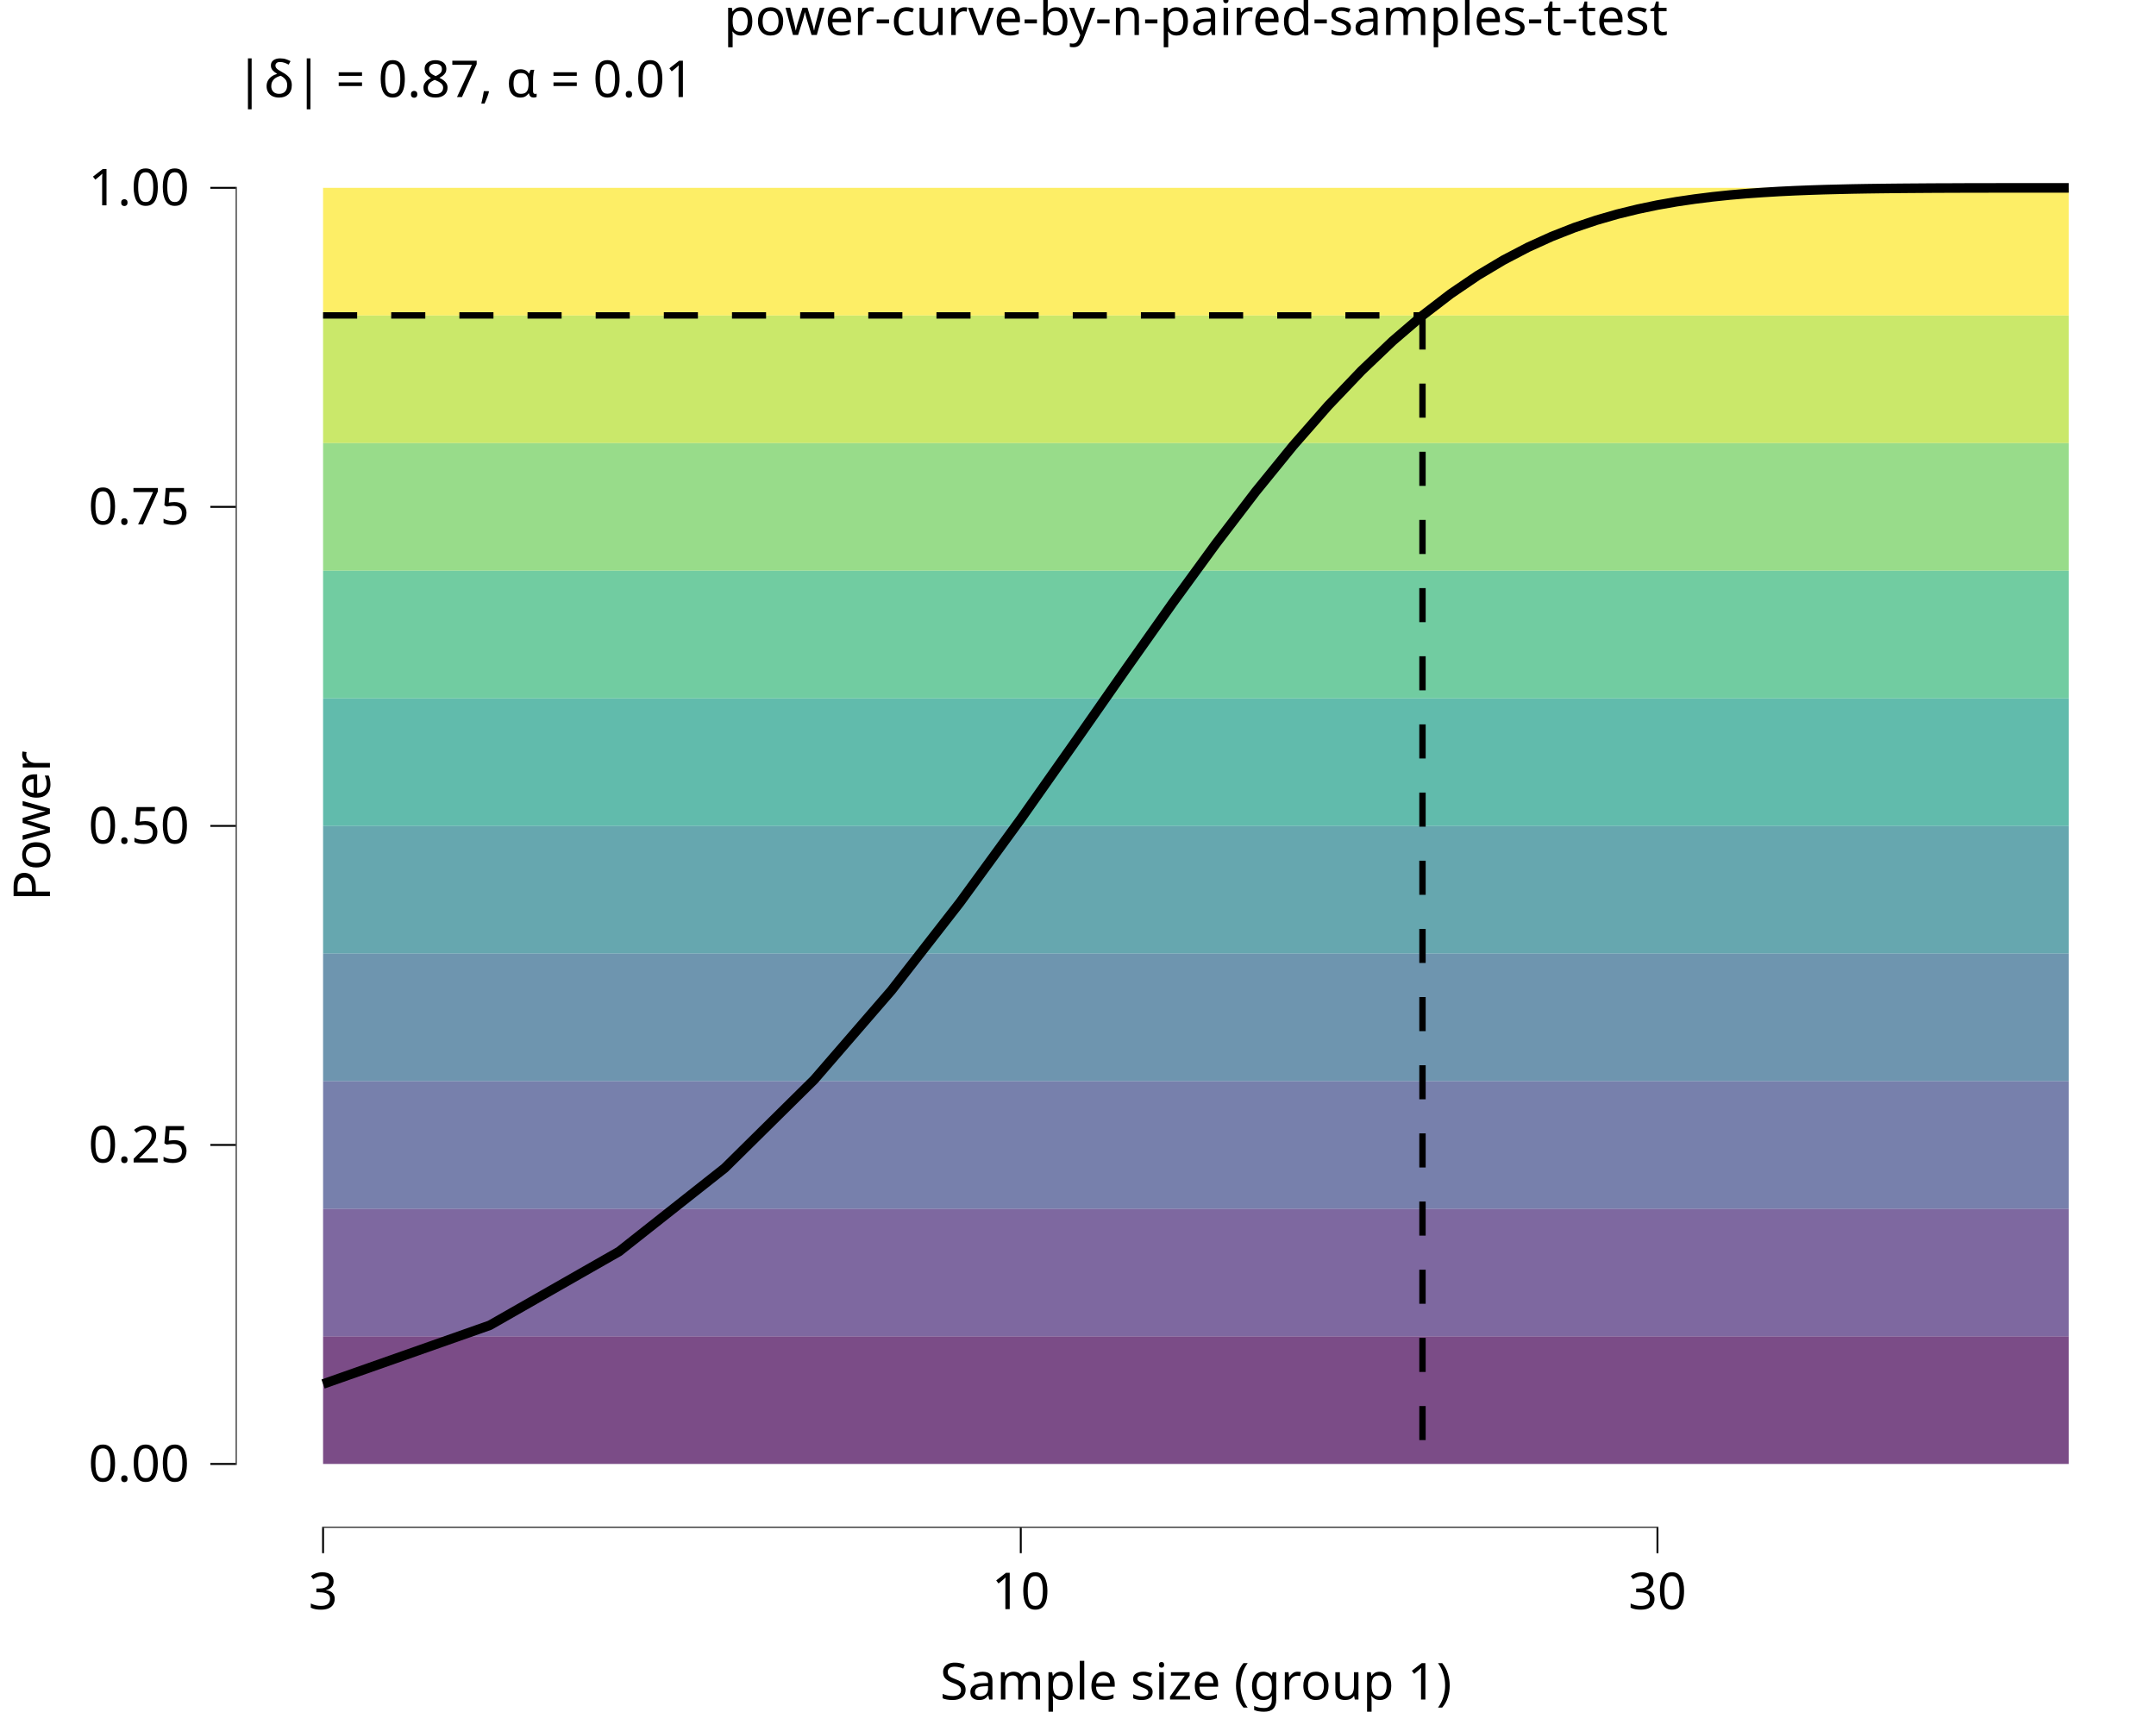
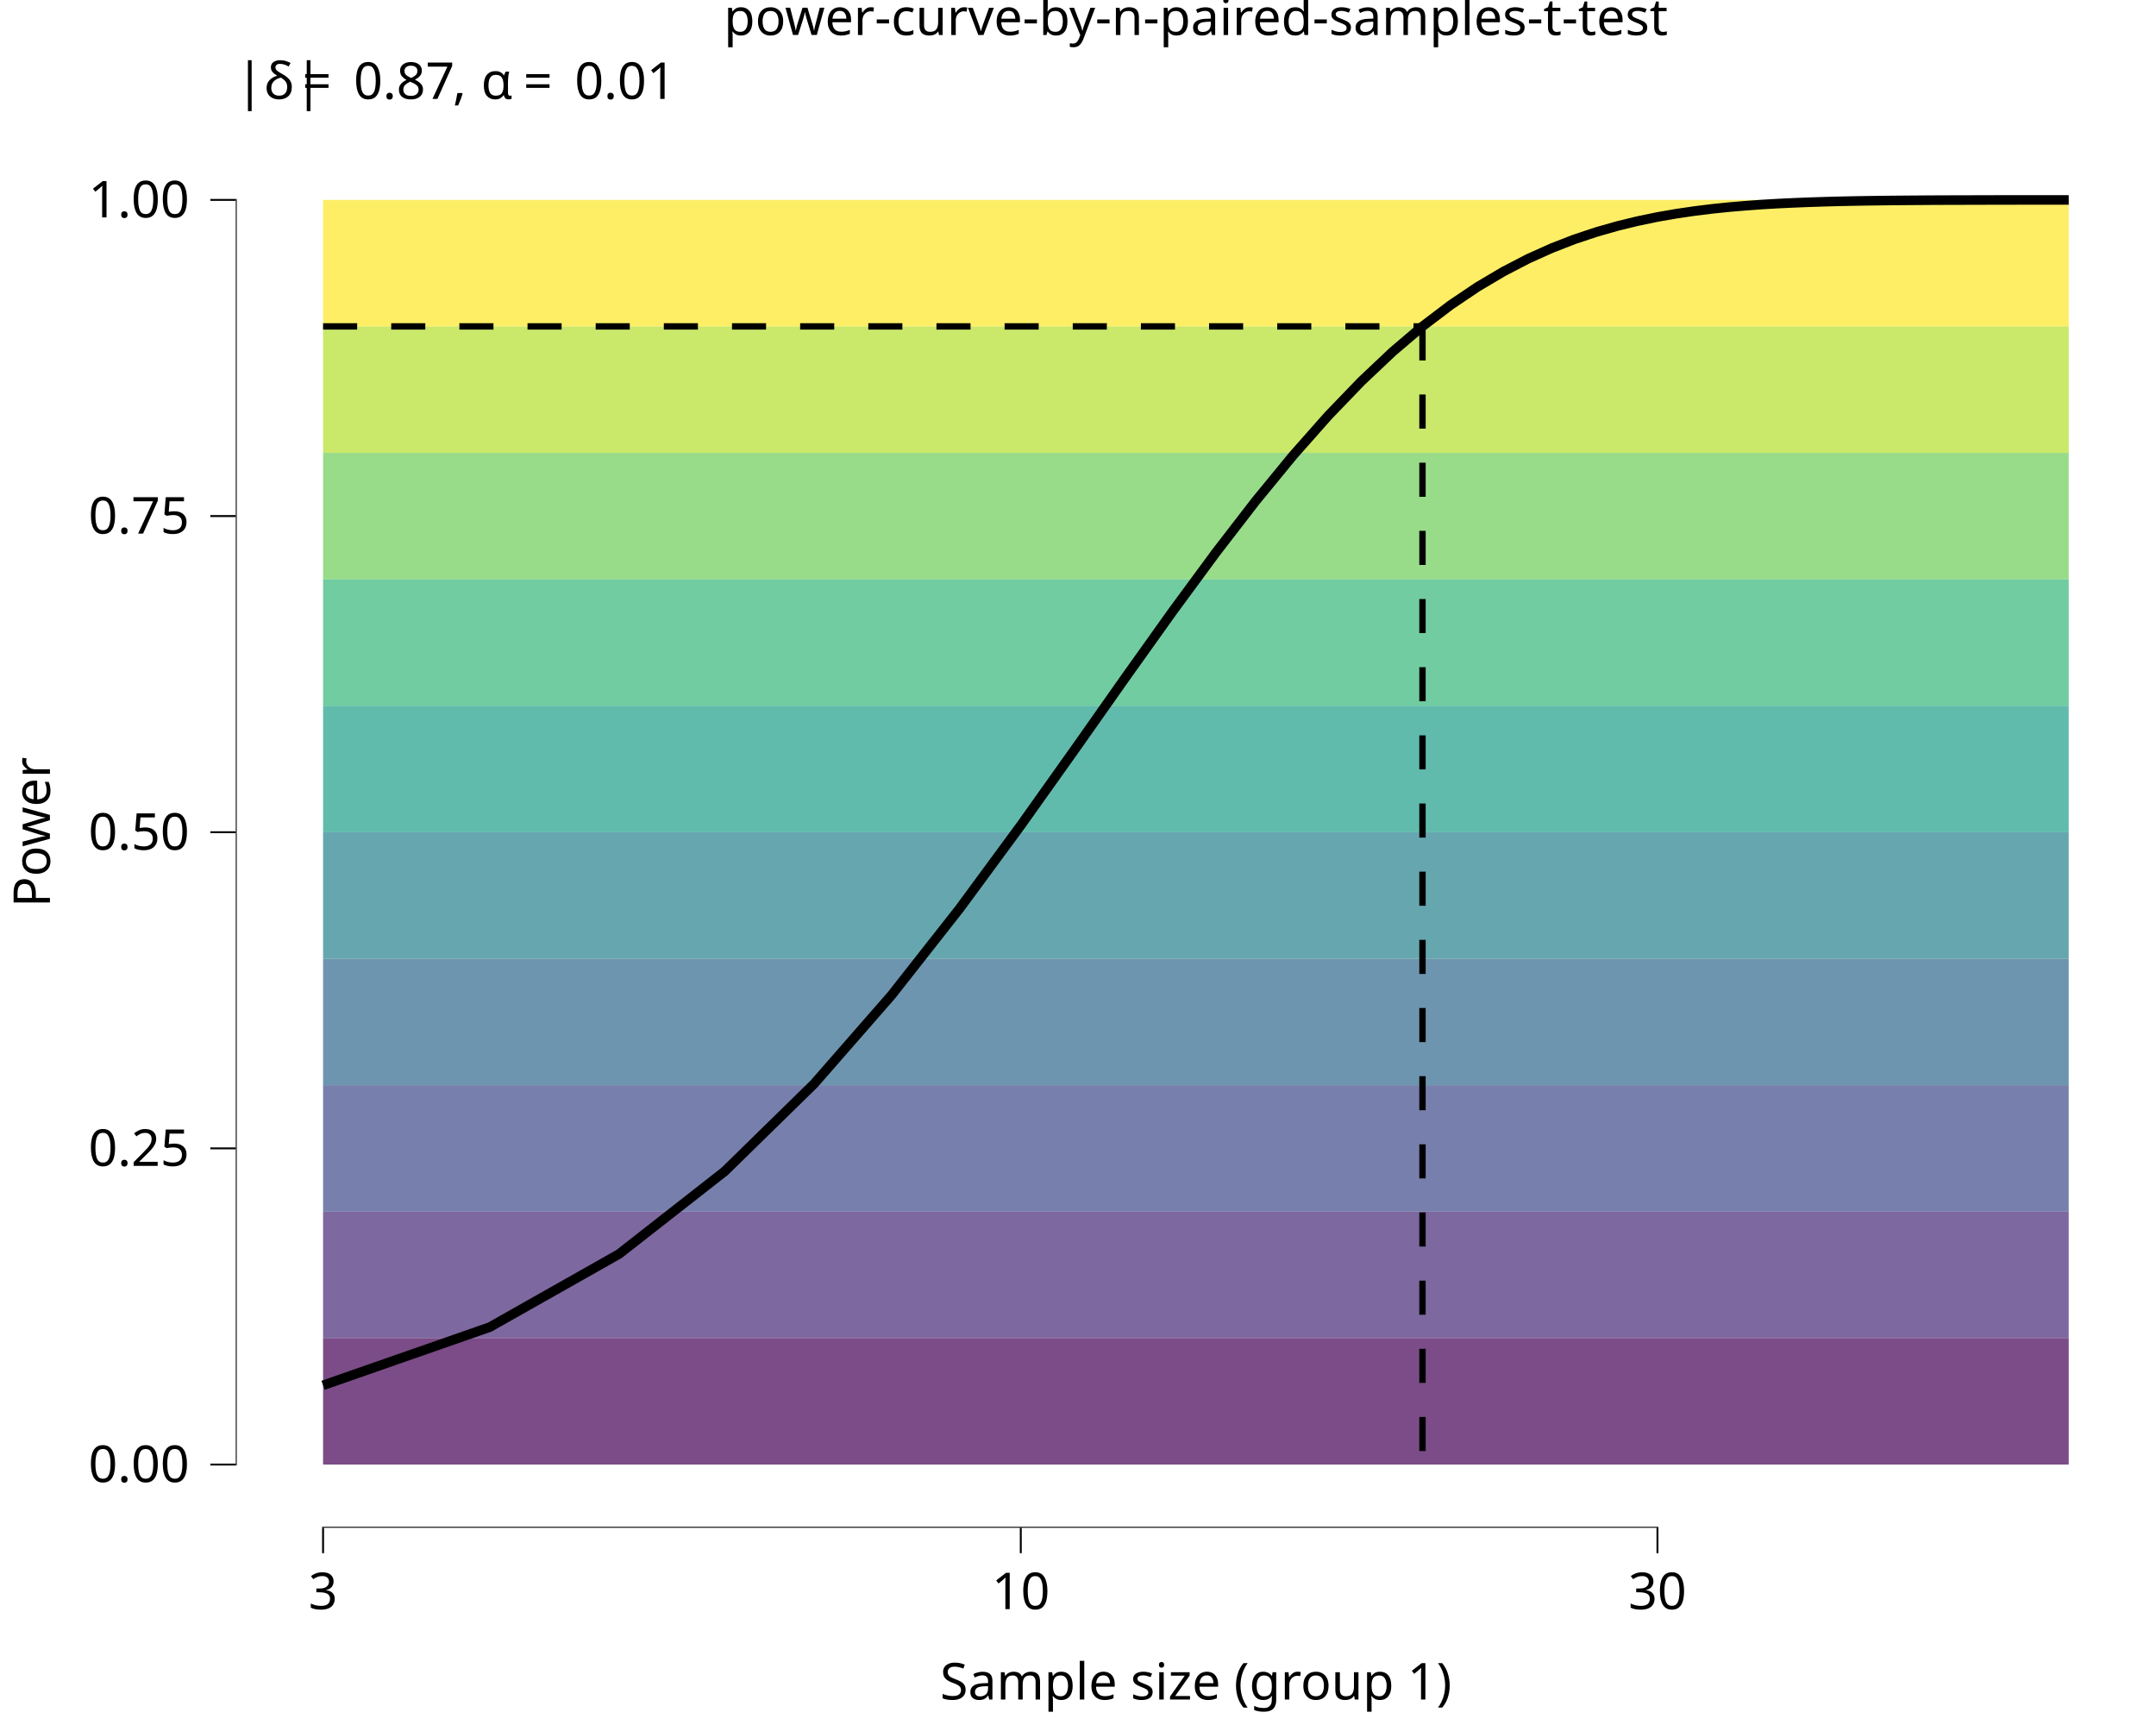
<svg xmlns="http://www.w3.org/2000/svg" class="svglite" data-engine-version="2.0" width="720.00pt" height="576.00pt" viewBox="0 0 720.00 576.00">
  <defs>
    <style type="text/css">
    .svglite line, .svglite polyline, .svglite polygon, .svglite path, .svglite rect, .svglite circle {
      fill: none;
      stroke: #000000;
      stroke-linecap: round;
      stroke-linejoin: round;
      stroke-miterlimit: 10.00;
    }
  </style>
  </defs>
  <rect width="100%" height="100%" style="stroke: none; fill: #FFFFFF;" />
  <defs>
    <clipPath id="cpMC4wMHw3MjAuMDB8MC4wMHw1NzYuMDA=">
      <rect x="0.00" y="0.00" width="720.00" height="576.00" />
    </clipPath>
  </defs>
  <g clip-path="url(#cpMC4wMHw3MjAuMDB8MC4wMHw1NzYuMDA=)">
    <rect x="0.00" y="0.00" width="720.00" height="576.00" style="stroke-width: 10.67; stroke: none;" />
  </g>
  <defs>
-     <clipPath id="cpNzguNzR8NzIwLjAwfDQxLjQyfDUxMC4xNA==">
-       <rect x="78.74" y="41.42" width="641.26" height="468.72" />
+     <clipPath id="cpNzguNzR8NzIwLjAwfDQ1LjY0fDUxMC4xNA==">
+       <rect x="78.74" y="45.64" width="641.26" height="464.50" />
    </clipPath>
  </defs>
-   <g clip-path="url(#cpNzguNzR8NzIwLjAwfDQxLjQyfDUxMC4xNA==)">
-     <rect x="78.74" y="41.42" width="641.26" height="468.72" style="stroke-width: 10.67; stroke: none;" />
-     <rect x="107.89" y="446.22" width="582.96" height="42.61" style="stroke-width: 1.07; stroke: none; stroke-linecap: butt; stroke-linejoin: miter; fill: #440154; fill-opacity: 0.70;" />
-     <rect x="107.89" y="403.61" width="582.96" height="42.61" style="stroke-width: 1.07; stroke: none; stroke-linecap: butt; stroke-linejoin: miter; fill: #482878; fill-opacity: 0.70;" />
-     <rect x="107.89" y="361.00" width="582.96" height="42.61" style="stroke-width: 1.07; stroke: none; stroke-linecap: butt; stroke-linejoin: miter; fill: #3E4A89; fill-opacity: 0.70;" />
-     <rect x="107.89" y="318.39" width="582.96" height="42.61" style="stroke-width: 1.07; stroke: none; stroke-linecap: butt; stroke-linejoin: miter; fill: #31688E; fill-opacity: 0.70;" />
-     <rect x="107.89" y="275.78" width="582.96" height="42.61" style="stroke-width: 1.07; stroke: none; stroke-linecap: butt; stroke-linejoin: miter; fill: #26828E; fill-opacity: 0.70;" />
-     <rect x="107.89" y="233.17" width="582.96" height="42.61" style="stroke-width: 1.07; stroke: none; stroke-linecap: butt; stroke-linejoin: miter; fill: #1F9E89; fill-opacity: 0.70;" />
-     <rect x="107.89" y="190.56" width="582.96" height="42.61" style="stroke-width: 1.07; stroke: none; stroke-linecap: butt; stroke-linejoin: miter; fill: #35B779; fill-opacity: 0.70;" />
-     <rect x="107.89" y="147.94" width="582.96" height="42.61" style="stroke-width: 1.07; stroke: none; stroke-linecap: butt; stroke-linejoin: miter; fill: #6DCD59; fill-opacity: 0.70;" />
-     <rect x="107.89" y="105.33" width="582.96" height="42.61" style="stroke-width: 1.07; stroke: none; stroke-linecap: butt; stroke-linejoin: miter; fill: #B4DE2C; fill-opacity: 0.70;" />
-     <rect x="107.89" y="62.72" width="582.96" height="42.61" style="stroke-width: 1.07; stroke: none; stroke-linecap: butt; stroke-linejoin: miter; fill: #FDE725; fill-opacity: 0.70;" />
-     <polyline points="107.89,462.14 163.56,442.53 206.75,417.89 242.03,390.03 271.87,360.55 297.71,330.70 320.50,301.45 340.89,273.49 359.34,247.30 376.18,223.18 391.67,201.27 406.01,181.61 419.36,164.15 431.85,148.80 443.59,135.41 454.65,123.82 465.11,113.85 475.04,105.34 484.48,98.10 493.48,91.99 502.09,86.85 510.32,82.55 518.22,78.97 525.81,75.99 533.12,73.53 540.16,71.50 546.95,69.84 553.51,68.47 559.85,67.36 566.00,66.46 571.95,65.72 577.73,65.12 583.34,64.64 588.79,64.26 594.10,63.94 599.26,63.69 604.28,63.49 609.18,63.33 613.96,63.21 618.63,63.10 623.18,63.02 627.63,62.96 631.98,62.91 636.23,62.87 640.39,62.84 644.47,62.81 648.46,62.79 652.37,62.78 656.20,62.76 659.96,62.76 663.64,62.75 667.26,62.74 670.81,62.74 674.30,62.73 677.73,62.73 681.09,62.73 684.40,62.73 687.65,62.73 690.85,62.73 " style="stroke-width: 3.20; stroke-linecap: butt;" />
-     <line x1="475.04" y1="105.33" x2="475.04" y2="488.83" style="stroke-width: 2.13; stroke-dasharray: 11.38,11.38; stroke-linecap: butt;" />
-     <line x1="107.89" y1="105.33" x2="475.04" y2="105.33" style="stroke-width: 2.13; stroke-dasharray: 11.38,11.38; stroke-linecap: butt;" />
+   <g clip-path="url(#cpNzguNzR8NzIwLjAwfDQ1LjY0fDUxMC4xNA==)">
+     <rect x="78.74" y="45.64" width="641.26" height="464.50" style="stroke-width: 10.67; stroke: none;" />
+     <rect x="107.89" y="446.80" width="582.96" height="42.23" style="stroke-width: 1.07; stroke: none; stroke-linecap: butt; stroke-linejoin: miter; fill: #440154; fill-opacity: 0.70;" />
+     <rect x="107.89" y="404.57" width="582.96" height="42.23" style="stroke-width: 1.07; stroke: none; stroke-linecap: butt; stroke-linejoin: miter; fill: #482878; fill-opacity: 0.70;" />
+     <rect x="107.89" y="362.34" width="582.96" height="42.23" style="stroke-width: 1.07; stroke: none; stroke-linecap: butt; stroke-linejoin: miter; fill: #3E4A89; fill-opacity: 0.70;" />
+     <rect x="107.89" y="320.12" width="582.96" height="42.23" style="stroke-width: 1.07; stroke: none; stroke-linecap: butt; stroke-linejoin: miter; fill: #31688E; fill-opacity: 0.70;" />
+     <rect x="107.89" y="277.89" width="582.96" height="42.23" style="stroke-width: 1.07; stroke: none; stroke-linecap: butt; stroke-linejoin: miter; fill: #26828E; fill-opacity: 0.70;" />
+     <rect x="107.89" y="235.66" width="582.96" height="42.23" style="stroke-width: 1.07; stroke: none; stroke-linecap: butt; stroke-linejoin: miter; fill: #1F9E89; fill-opacity: 0.70;" />
+     <rect x="107.89" y="193.43" width="582.96" height="42.23" style="stroke-width: 1.07; stroke: none; stroke-linecap: butt; stroke-linejoin: miter; fill: #35B779; fill-opacity: 0.70;" />
+     <rect x="107.89" y="151.21" width="582.96" height="42.23" style="stroke-width: 1.07; stroke: none; stroke-linecap: butt; stroke-linejoin: miter; fill: #6DCD59; fill-opacity: 0.70;" />
+     <rect x="107.89" y="108.98" width="582.96" height="42.23" style="stroke-width: 1.07; stroke: none; stroke-linecap: butt; stroke-linejoin: miter; fill: #B4DE2C; fill-opacity: 0.70;" />
+     <rect x="107.89" y="66.75" width="582.96" height="42.23" style="stroke-width: 1.07; stroke: none; stroke-linecap: butt; stroke-linejoin: miter; fill: #FDE725; fill-opacity: 0.70;" />
+     <polyline points="107.89,462.57 163.56,443.14 206.75,418.72 242.03,391.11 271.87,361.90 297.71,332.32 320.50,303.33 340.89,275.62 359.34,249.67 376.18,225.76 391.67,204.05 406.01,184.57 419.36,167.27 431.85,152.05 443.59,138.78 454.65,127.30 465.11,117.42 475.04,108.98 484.48,101.82 493.48,95.76 502.09,90.67 510.32,86.40 518.22,82.85 525.81,79.90 533.12,77.47 540.16,75.46 546.95,73.81 553.51,72.45 559.85,71.35 566.00,70.45 571.95,69.72 577.73,69.13 583.34,68.66 588.79,68.27 594.10,67.96 599.26,67.72 604.28,67.52 609.18,67.36 613.96,67.23 618.63,67.13 623.18,67.05 627.63,66.99 631.98,66.94 636.23,66.90 640.39,66.87 644.47,66.84 648.46,66.82 652.37,66.81 656.20,66.80 659.96,66.79 663.64,66.78 667.26,66.77 670.81,66.77 674.30,66.76 677.73,66.76 681.09,66.76 684.40,66.76 687.65,66.76 690.85,66.76 " style="stroke-width: 3.20; stroke-linecap: butt;" />
+     <line x1="475.04" y1="108.98" x2="475.04" y2="489.03" style="stroke-width: 2.13; stroke-dasharray: 11.38,11.38; stroke-linecap: butt;" />
+     <line x1="107.89" y1="108.98" x2="475.04" y2="108.98" style="stroke-width: 2.13; stroke-dasharray: 11.38,11.38; stroke-linecap: butt;" />
    <line x1="107.57" y1="510.14" x2="553.83" y2="510.14" style="stroke-width: 0.64; stroke-linecap: butt;" />
-     <line x1="78.74" y1="489.15" x2="78.74" y2="62.40" style="stroke-width: 0.64; stroke-linecap: butt;" />
-     <rect x="78.74" y="41.42" width="641.26" height="468.72" style="stroke-width: 0.00; stroke: none;" />
+     <line x1="78.74" y1="489.34" x2="78.74" y2="66.43" style="stroke-width: 0.64; stroke-linecap: butt;" />
+     <rect x="78.74" y="45.64" width="641.26" height="464.50" style="stroke-width: 0.00; stroke: none;" />
  </g>
  <g clip-path="url(#cpMC4wMHw3MjAuMDB8MC4wMHw1NzYuMDA=)">
-     <polyline points="78.74,510.14 78.74,41.42 " style="stroke-width: 0.00; stroke: none; stroke-linecap: butt;" />
-     <text x="63.26" y="494.68" text-anchor="end" style="font-size: 17.00px; font-family: sans;" textLength="33.09px" lengthAdjust="spacingAndGlyphs">0.00</text>
-     <text x="63.26" y="388.16" text-anchor="end" style="font-size: 17.00px; font-family: sans;" textLength="33.09px" lengthAdjust="spacingAndGlyphs">0.25</text>
-     <text x="63.26" y="281.63" text-anchor="end" style="font-size: 17.00px; font-family: sans;" textLength="33.09px" lengthAdjust="spacingAndGlyphs">0.50</text>
-     <text x="63.26" y="175.10" text-anchor="end" style="font-size: 17.00px; font-family: sans;" textLength="33.09px" lengthAdjust="spacingAndGlyphs">0.75</text>
-     <text x="63.26" y="68.57" text-anchor="end" style="font-size: 17.00px; font-family: sans;" textLength="33.09px" lengthAdjust="spacingAndGlyphs">1.00</text>
-     <polyline points="70.24,488.83 78.74,488.83 " style="stroke-width: 0.64; stroke-linecap: butt;" />
-     <polyline points="70.24,382.31 78.74,382.31 " style="stroke-width: 0.64; stroke-linecap: butt;" />
-     <polyline points="70.24,275.78 78.74,275.78 " style="stroke-width: 0.64; stroke-linecap: butt;" />
-     <polyline points="70.24,169.25 78.74,169.25 " style="stroke-width: 0.64; stroke-linecap: butt;" />
-     <polyline points="70.24,62.72 78.74,62.72 " style="stroke-width: 0.64; stroke-linecap: butt;" />
+     <polyline points="78.74,510.14 78.74,45.64 " style="stroke-width: 0.00; stroke: none; stroke-linecap: butt;" />
+     <text x="63.26" y="494.88" text-anchor="end" style="font-size: 17.00px; font-family: sans;" textLength="33.09px" lengthAdjust="spacingAndGlyphs">0.00</text>
+     <text x="63.26" y="389.31" text-anchor="end" style="font-size: 17.00px; font-family: sans;" textLength="33.09px" lengthAdjust="spacingAndGlyphs">0.25</text>
+     <text x="63.26" y="283.74" text-anchor="end" style="font-size: 17.00px; font-family: sans;" textLength="33.09px" lengthAdjust="spacingAndGlyphs">0.50</text>
+     <text x="63.26" y="178.17" text-anchor="end" style="font-size: 17.00px; font-family: sans;" textLength="33.09px" lengthAdjust="spacingAndGlyphs">0.75</text>
+     <text x="63.26" y="72.60" text-anchor="end" style="font-size: 17.00px; font-family: sans;" textLength="33.09px" lengthAdjust="spacingAndGlyphs">1.00</text>
+     <polyline points="70.24,489.03 78.74,489.03 " style="stroke-width: 0.64; stroke-linecap: butt;" />
+     <polyline points="70.24,383.46 78.74,383.46 " style="stroke-width: 0.64; stroke-linecap: butt;" />
+     <polyline points="70.24,277.89 78.74,277.89 " style="stroke-width: 0.64; stroke-linecap: butt;" />
+     <polyline points="70.24,172.32 78.74,172.32 " style="stroke-width: 0.64; stroke-linecap: butt;" />
+     <polyline points="70.24,66.75 78.74,66.75 " style="stroke-width: 0.64; stroke-linecap: butt;" />
    <polyline points="78.74,510.14 720.00,510.14 " style="stroke-width: 0.00; stroke: none; stroke-linecap: butt;" />
    <polyline points="107.89,518.64 107.89,510.14 " style="stroke-width: 0.64; stroke-linecap: butt;" />
    <polyline points="340.89,518.64 340.89,510.14 " style="stroke-width: 0.64; stroke-linecap: butt;" />
    <polyline points="553.51,518.64 553.51,510.14 " style="stroke-width: 0.64; stroke-linecap: butt;" />
    <text x="107.89" y="537.32" text-anchor="middle" style="font-size: 17.00px; font-family: sans;" textLength="9.46px" lengthAdjust="spacingAndGlyphs">3</text>
    <text x="340.89" y="537.32" text-anchor="middle" style="font-size: 17.00px; font-family: sans;" textLength="18.91px" lengthAdjust="spacingAndGlyphs">10</text>
    <text x="553.51" y="537.32" text-anchor="middle" style="font-size: 17.00px; font-family: sans;" textLength="18.91px" lengthAdjust="spacingAndGlyphs">30</text>
    <text x="399.37" y="567.49" text-anchor="middle" style="font-size: 17.00px; font-family: sans;" textLength="166.32px" lengthAdjust="spacingAndGlyphs">Sample size (group 1)</text>
-     <text transform="translate(16.68,275.78) rotate(-90)" text-anchor="middle" style="font-size: 17.00px; font-family: sans;" textLength="48.20px" lengthAdjust="spacingAndGlyphs">Power</text>
-     <text x="78.74" y="32.41" style="font-size: 17.00px; font-family: sans;" textLength="142.51px" lengthAdjust="spacingAndGlyphs">|δ| = 0.87, α = 0.01</text>
+     <text transform="translate(16.68,277.89) rotate(-90)" text-anchor="middle" style="font-size: 17.00px; font-family: sans;" textLength="48.20px" lengthAdjust="spacingAndGlyphs">Power</text>
+     <text x="78.74" y="33.03" style="font-size: 17.00px; font-family: sans;" textLength="18.30px" lengthAdjust="spacingAndGlyphs">|δ|</text>
+     <text x="100.97" y="33.03" style="font-size: 17.00px; font-family: sans;" textLength="13.20px" lengthAdjust="spacingAndGlyphs">=</text>
+     <text x="118.11" y="33.03" style="font-size: 17.00px; font-family: sans;" textLength="33.09px" lengthAdjust="spacingAndGlyphs">0.87</text>
+     <text x="151.20" y="33.03" style="font-size: 17.00px; font-family: sans;" textLength="9.45px" lengthAdjust="spacingAndGlyphs">, </text>
+     <text x="160.64" y="33.03" style="font-size: 17.00px; font-family: sans;" textLength="10.20px" lengthAdjust="spacingAndGlyphs">α</text>
+     <text x="174.78" y="33.03" style="font-size: 17.00px; font-family: sans;" textLength="13.20px" lengthAdjust="spacingAndGlyphs">=</text>
+     <text x="191.91" y="33.03" style="font-size: 17.00px; font-family: sans;" textLength="33.09px" lengthAdjust="spacingAndGlyphs">0.01</text>
    <text x="399.37" y="11.70" text-anchor="middle" style="font-size: 17.00px; font-family: sans;" textLength="297.65px" lengthAdjust="spacingAndGlyphs">power-curve-by-n-paired-samples-t-test</text>
  </g>
</svg>
